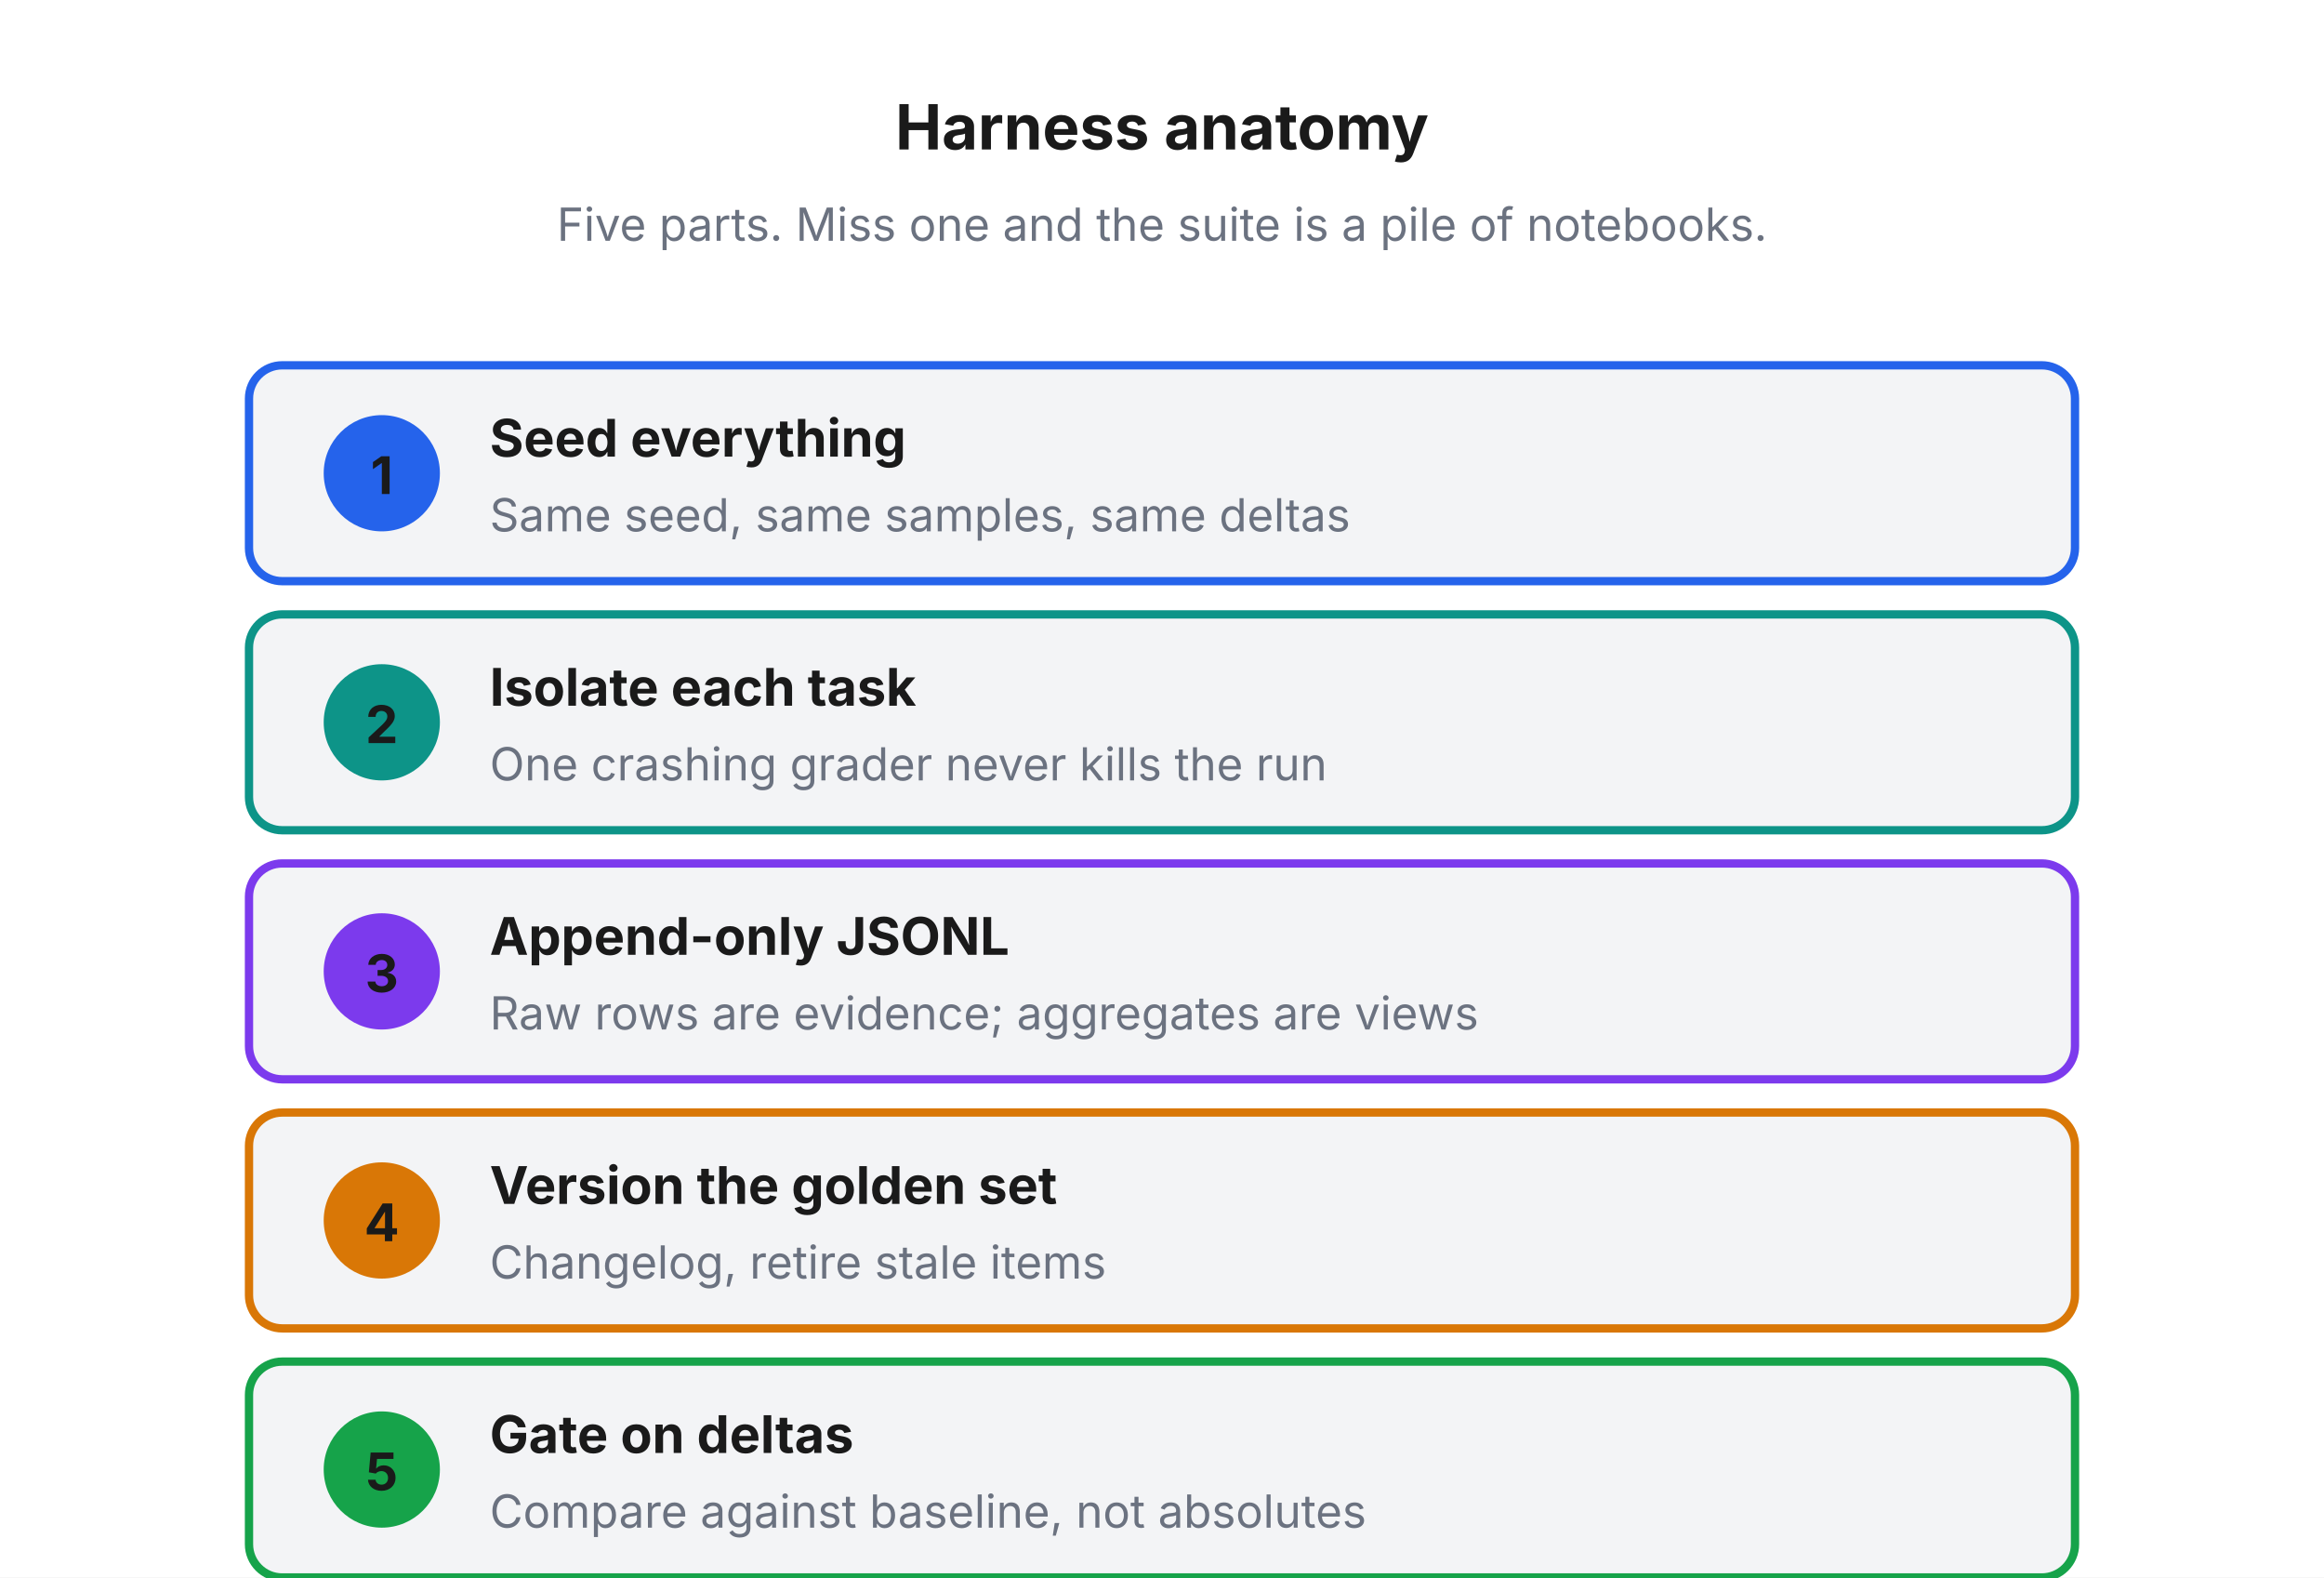
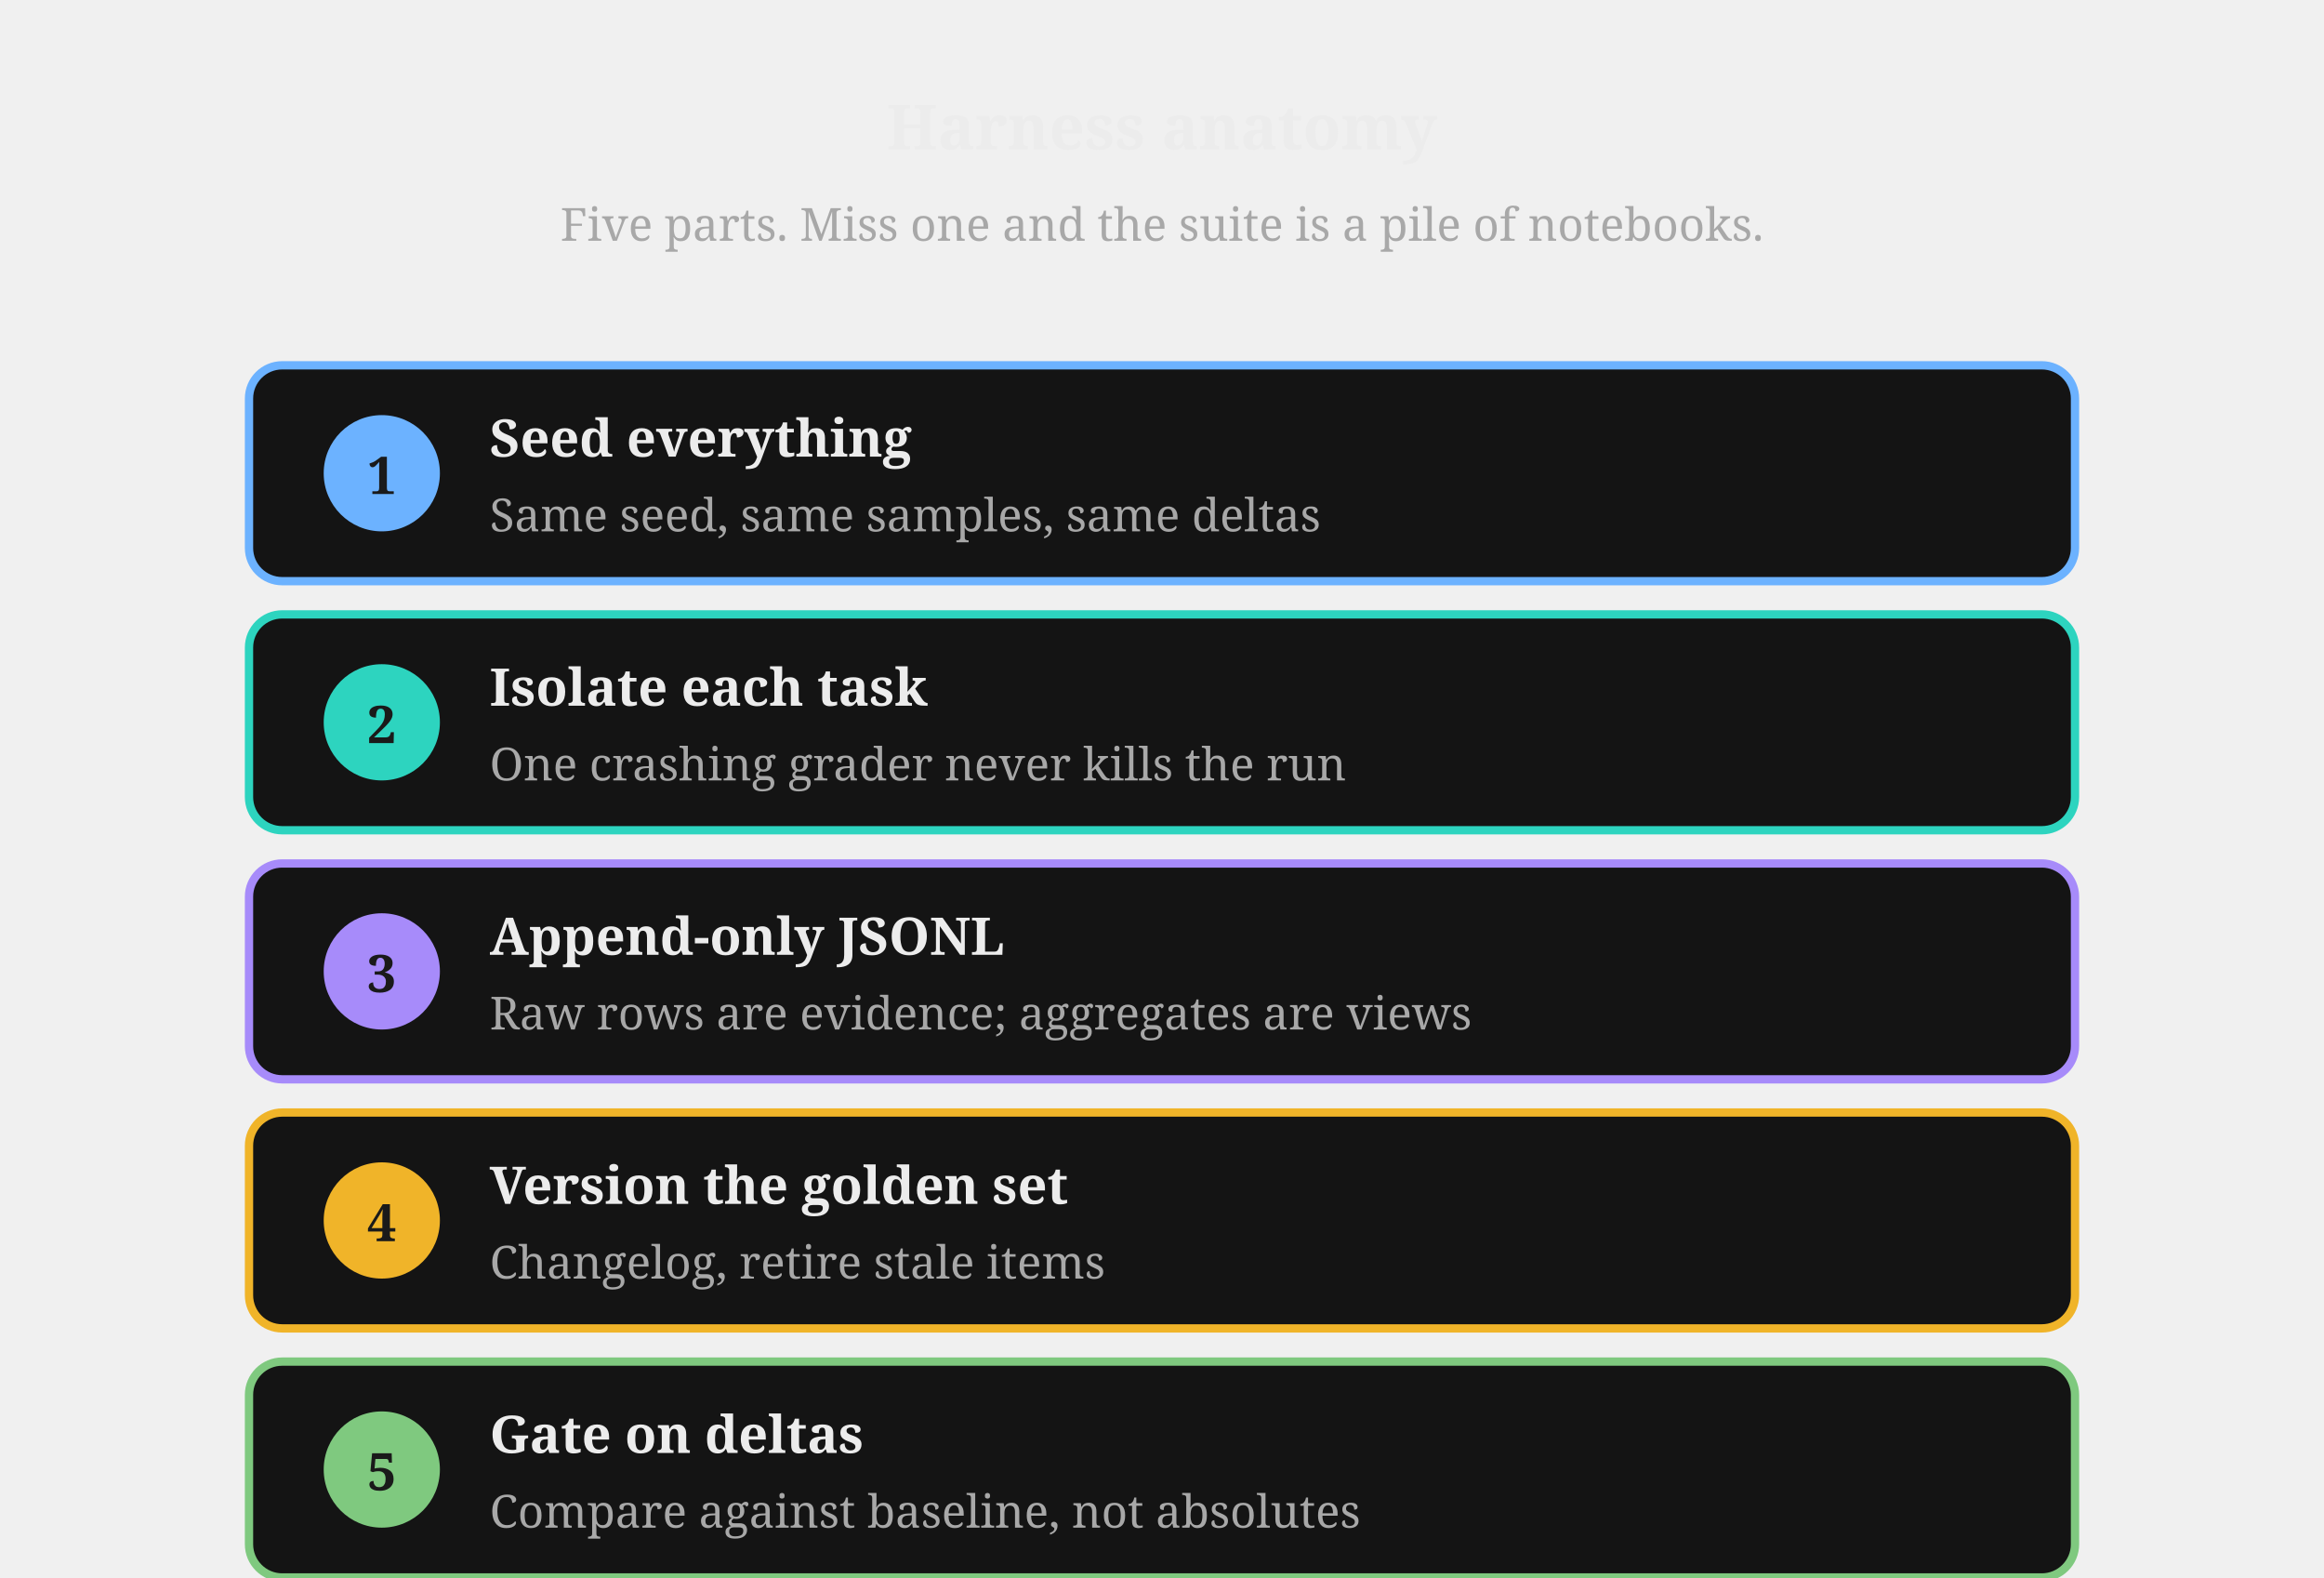
<svg xmlns="http://www.w3.org/2000/svg" width="560" height="380" viewBox="0 0 560 380" role="img" aria-label="Harness anatomy: what makes a suite infrastructure">
-   <rect width="560" height="380" fill="#ffffff" />
-   <style>text{font-family:system-ui,-apple-system,sans-serif;fill:#1a1a1a} .t{font-size:15px;font-weight:700} .s{font-size:12.5px} .xs{font-size:11px;fill:#6b7280} .b{font-weight:700}</style>
+   <style>text{font-family:'Charis SIL',Georgia,serif;fill:#ececec} .t{font-size:15px;font-weight:700} .s{font-size:12.5px} .xs{font-size:11px;fill:#a8a8a8} .b{font-weight:700}</style>
  <text x="280" y="36" text-anchor="middle" class="t">Harness anatomy</text>
  <text x="280" y="58" text-anchor="middle" class="xs">Five parts. Miss one and the suite is a pile of notebooks.</text>
-   <rect x="60" y="88" width="440" height="52" rx="8" fill="#f3f4f6" stroke="#2563eb" stroke-width="2" />
-   <circle cx="92" cy="114" r="14" fill="#2563eb" />
-   <text x="92" y="119" text-anchor="middle" class="s b" fill="#fff">1</text>
+   <rect x="60" y="88" width="440" height="52" rx="8" fill="#141414" stroke="#6cb2ff" stroke-width="2" />
+   <circle cx="92" cy="114" r="14" fill="#6cb2ff" />
+   <text x="92" y="119" text-anchor="middle" class="s b" fill="#fff" style="fill:#1a1a1a">1</text>
  <text x="118" y="110" class="s b">Seed everything</text>
  <text x="118" y="128" class="xs">Same seed, same samples, same deltas</text>
-   <rect x="60" y="148" width="440" height="52" rx="8" fill="#f3f4f6" stroke="#0d9488" stroke-width="2" />
-   <circle cx="92" cy="174" r="14" fill="#0d9488" />
-   <text x="92" y="179" text-anchor="middle" class="s b" fill="#fff">2</text>
+   <rect x="60" y="148" width="440" height="52" rx="8" fill="#141414" stroke="#2dd4bf" stroke-width="2" />
+   <circle cx="92" cy="174" r="14" fill="#2dd4bf" />
+   <text x="92" y="179" text-anchor="middle" class="s b" fill="#fff" style="fill:#1a1a1a">2</text>
  <text x="118" y="170" class="s b">Isolate each task</text>
  <text x="118" y="188" class="xs">One crashing grader never kills the run</text>
-   <rect x="60" y="208" width="440" height="52" rx="8" fill="#f3f4f6" stroke="#7c3aed" stroke-width="2" />
-   <circle cx="92" cy="234" r="14" fill="#7c3aed" />
-   <text x="92" y="239" text-anchor="middle" class="s b" fill="#fff">3</text>
+   <rect x="60" y="208" width="440" height="52" rx="8" fill="#141414" stroke="#a78bfa" stroke-width="2" />
+   <circle cx="92" cy="234" r="14" fill="#a78bfa" />
+   <text x="92" y="239" text-anchor="middle" class="s b" fill="#fff" style="fill:#1a1a1a">3</text>
  <text x="118" y="230" class="s b">Append-only JSONL</text>
  <text x="118" y="248" class="xs">Raw rows are evidence; aggregates are views</text>
-   <rect x="60" y="268" width="440" height="52" rx="8" fill="#f3f4f6" stroke="#d97706" stroke-width="2" />
-   <circle cx="92" cy="294" r="14" fill="#d97706" />
-   <text x="92" y="299" text-anchor="middle" class="s b" fill="#fff">4</text>
+   <rect x="60" y="268" width="440" height="52" rx="8" fill="#141414" stroke="#f0b429" stroke-width="2" />
+   <circle cx="92" cy="294" r="14" fill="#f0b429" />
+   <text x="92" y="299" text-anchor="middle" class="s b" fill="#fff" style="fill:#1a1a1a">4</text>
  <text x="118" y="290" class="s b">Version the golden set</text>
  <text x="118" y="308" class="xs">Changelog, retire stale items</text>
-   <rect x="60" y="328" width="440" height="52" rx="8" fill="#f3f4f6" stroke="#16a34a" stroke-width="2" />
-   <circle cx="92" cy="354" r="14" fill="#16a34a" />
-   <text x="92" y="359" text-anchor="middle" class="s b" fill="#fff">5</text>
+   <rect x="60" y="328" width="440" height="52" rx="8" fill="#141414" stroke="#7fc97f" stroke-width="2" />
+   <circle cx="92" cy="354" r="14" fill="#7fc97f" />
+   <text x="92" y="359" text-anchor="middle" class="s b" fill="#fff" style="fill:#1a1a1a">5</text>
  <text x="118" y="350" class="s b">Gate on deltas</text>
  <text x="118" y="368" class="xs">Compare against baseline, not absolutes</text>
</svg>
